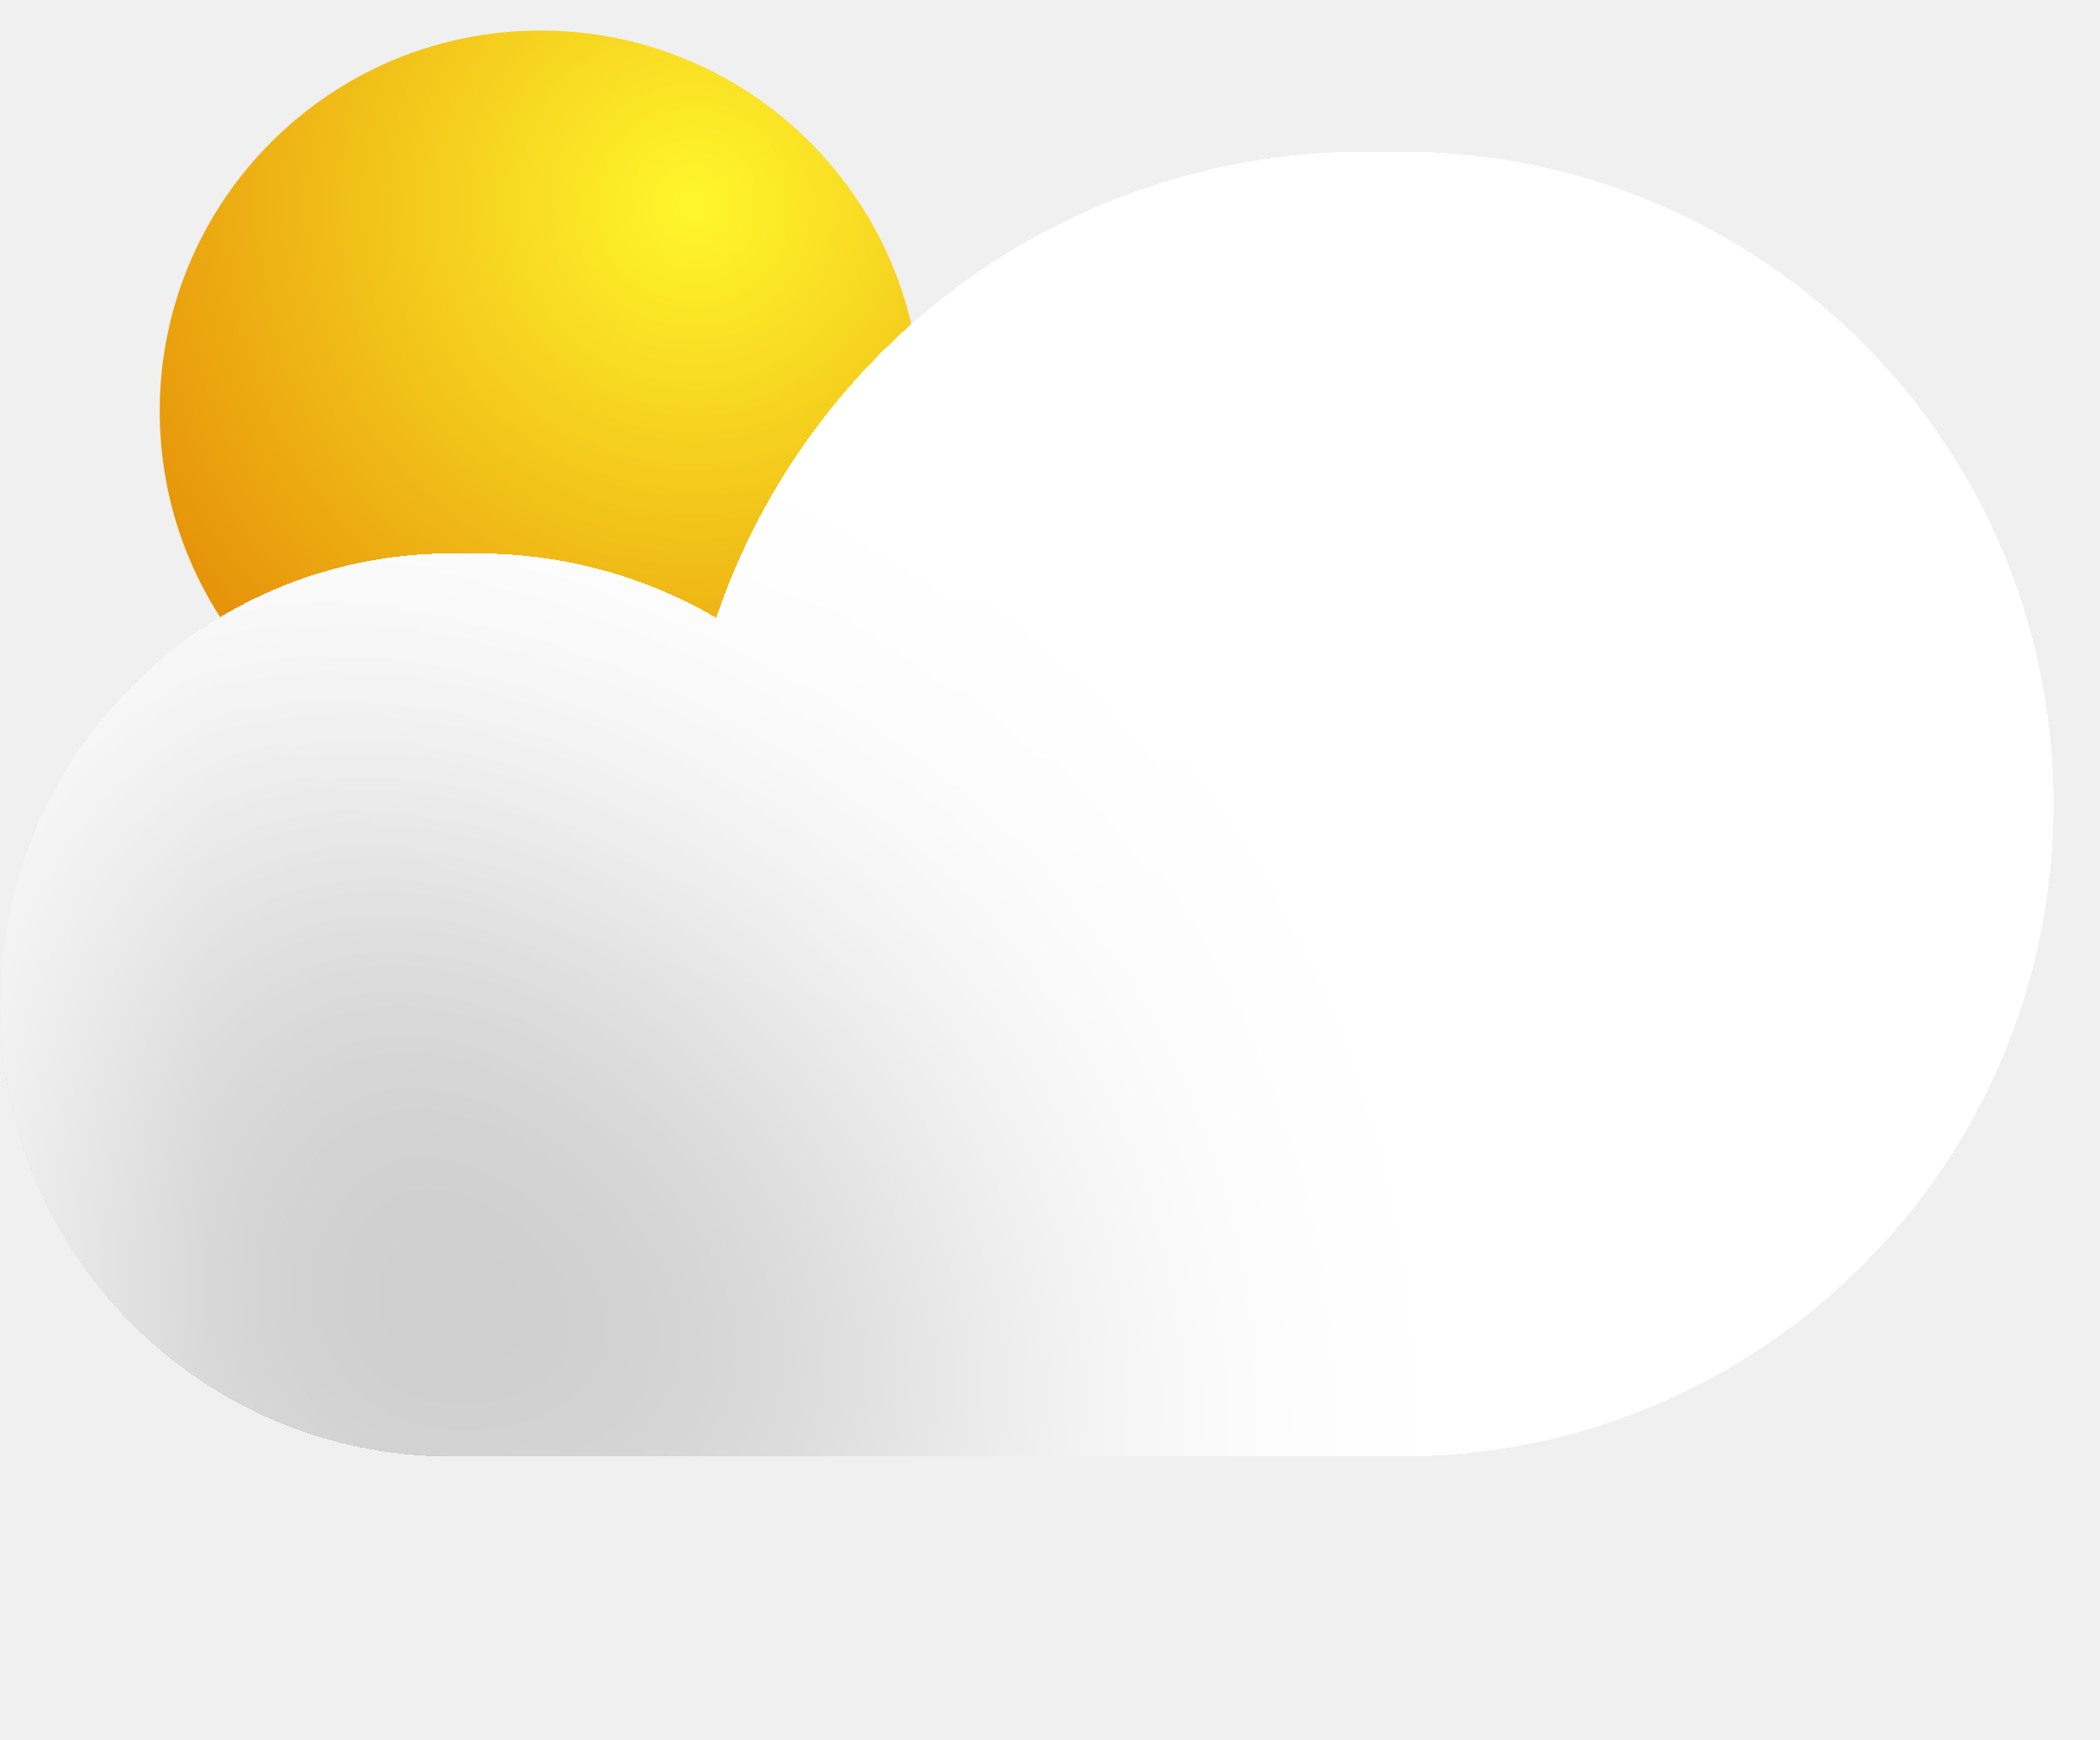
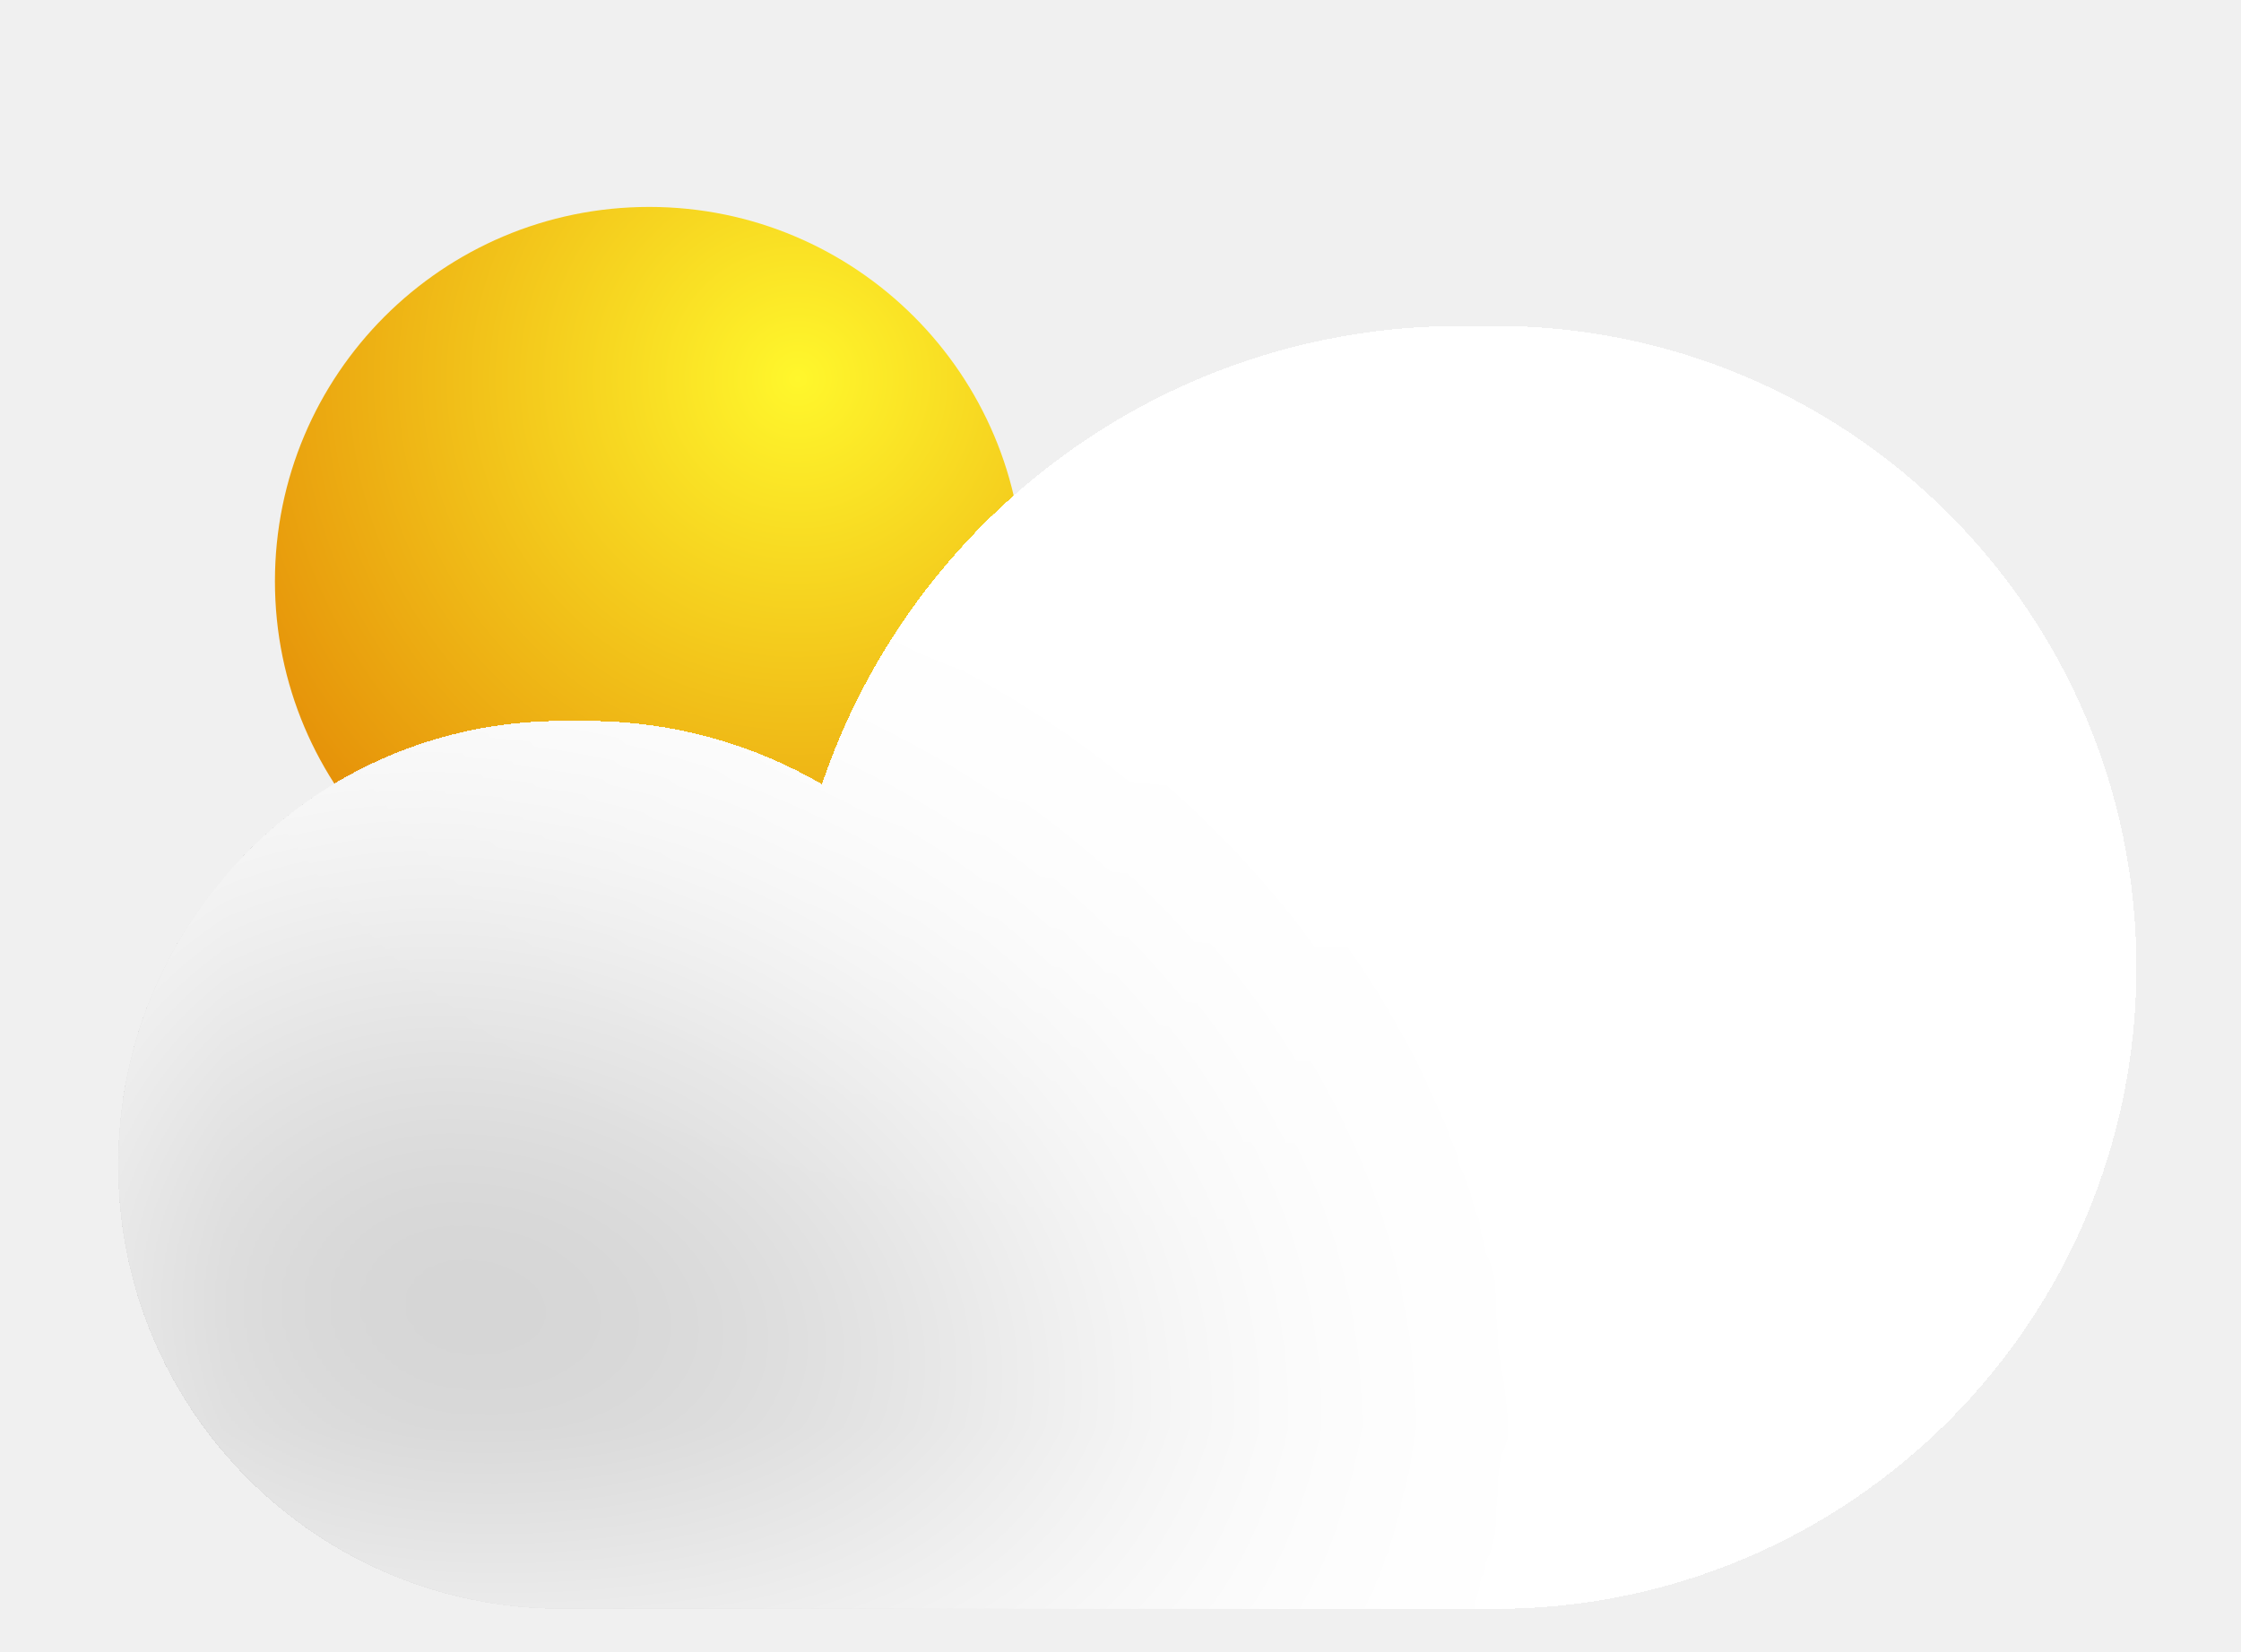
- <svg xmlns="http://www.w3.org/2000/svg" width="35" height="29" viewBox="0 0 35 29" fill="none">
-   <circle cx="9.009" cy="6.856" r="6.347" fill="url(#paint0_radial_401_64)" />
-   <g filter="url(#filter0_ii_401_64)">
-     <path fill-rule="evenodd" clip-rule="evenodd" d="M15.878 24.275V24.275H7.531C3.377 24.275 0.01 20.908 0.01 16.754C0.01 12.599 3.377 9.232 7.531 9.232H7.944C9.402 9.232 10.768 9.625 11.942 10.311C13.468 5.79 17.744 2.534 22.781 2.534H23.348C29.352 2.534 34.219 7.401 34.219 13.404C34.219 19.408 29.352 24.275 23.348 24.275H15.878Z" fill="white" />
+ <svg xmlns="http://www.w3.org/2000/svg" width="38" height="28" viewBox="0 0 38 28" fill="none">
+   <circle cx="11.009" cy="9.856" r="6.347" fill="url(#paint0_radial_531_7)" />
+   <g filter="url(#filter0_ii_531_7)">
+     <path fill-rule="evenodd" clip-rule="evenodd" d="M17.878 27.275V27.275H9.531C5.377 27.275 2.01 23.908 2.01 19.754C2.01 15.599 5.377 12.232 9.531 12.232H9.944C11.402 12.232 12.768 12.625 13.942 13.311C15.468 8.79 19.744 5.534 24.781 5.534H25.348C31.352 5.534 36.219 10.401 36.219 16.404C36.219 22.408 31.352 27.275 25.348 27.275H17.878Z" fill="white" />
  </g>
  <defs>
-     <filter id="filter0_ii_401_64" x="-17.99" y="-12.466" width="60.209" height="47.742" filterUnits="userSpaceOnUse" color-interpolation-filters="sRGB">
+     <filter id="filter0_ii_531_7" x="-15.99" y="-9.466" width="60.209" height="47.742" filterUnits="userSpaceOnUse" color-interpolation-filters="sRGB">
      <feFlood flood-opacity="0" result="BackgroundImageFix" />
      <feBlend mode="normal" in="SourceGraphic" in2="BackgroundImageFix" result="shape" />
      <feColorMatrix in="SourceAlpha" type="matrix" values="0 0 0 0 0 0 0 0 0 0 0 0 0 0 0 0 0 0 127 0" result="hardAlpha" />
      <feOffset dx="8" dy="-15" />
      <feGaussianBlur stdDeviation="15" />
      <feComposite in2="hardAlpha" operator="arithmetic" k2="-1" k3="1" />
      <feColorMatrix type="matrix" values="0 0 0 0 0 0 0 0 0 0 0 0 0 0 0 0 0 0 0.2 0" />
-       <feBlend mode="normal" in2="shape" result="effect1_innerShadow_401_64" />
+       <feBlend mode="normal" in2="shape" result="effect1_innerShadow_531_7" />
      <feColorMatrix in="SourceAlpha" type="matrix" values="0 0 0 0 0 0 0 0 0 0 0 0 0 0 0 0 0 0 127 0" result="hardAlpha" />
      <feOffset dx="-18" dy="11" />
      <feGaussianBlur stdDeviation="15" />
      <feComposite in2="hardAlpha" operator="arithmetic" k2="-1" k3="1" />
      <feColorMatrix type="matrix" values="0 0 0 0 1 0 0 0 0 1 0 0 0 0 1 0 0 0 1 0" />
-       <feBlend mode="normal" in2="effect1_innerShadow_401_64" result="effect2_innerShadow_401_64" />
+       <feBlend mode="normal" in2="effect1_innerShadow_531_7" result="effect2_innerShadow_531_7" />
    </filter>
-     <radialGradient id="paint0_radial_401_64" cx="0" cy="0" r="1" gradientUnits="userSpaceOnUse" gradientTransform="translate(11.5342 3.39599) rotate(132.136) scale(13.2241 13.2241)">
+     <radialGradient id="paint0_radial_531_7" cx="0" cy="0" r="1" gradientUnits="userSpaceOnUse" gradientTransform="translate(13.5342 6.39599) rotate(132.136) scale(13.2241 13.2241)">
      <stop stop-color="#FFF72C" />
      <stop offset="1" stop-color="#DF7800" />
    </radialGradient>
  </defs>
</svg>
